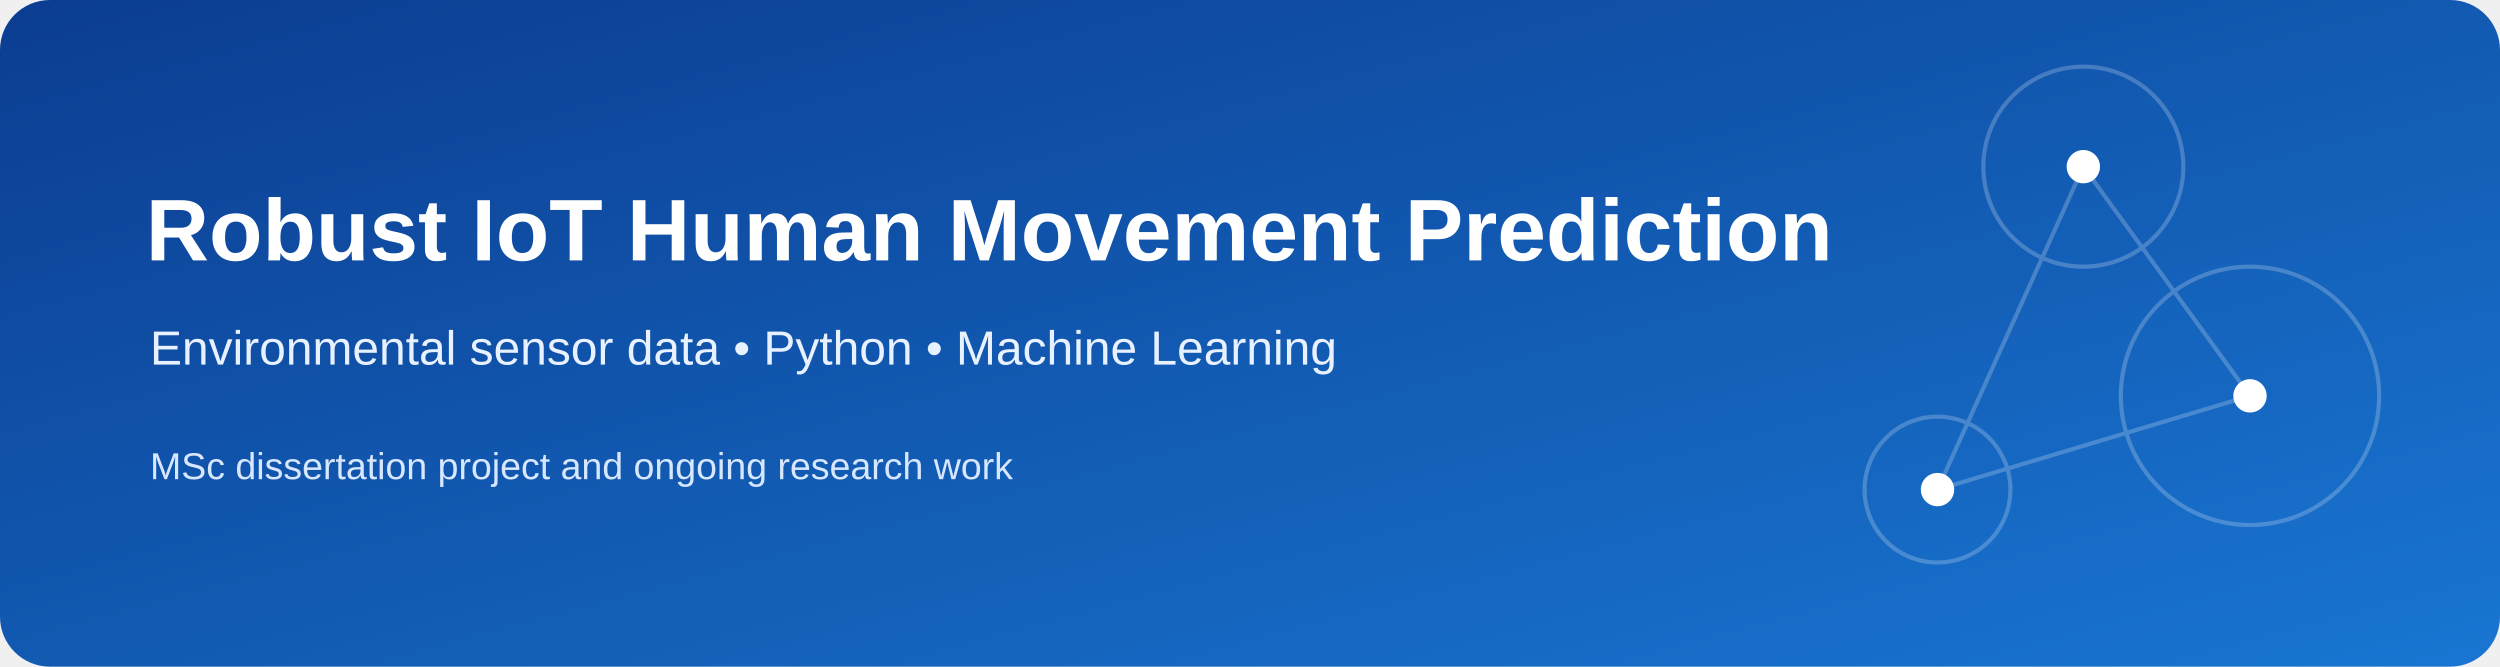
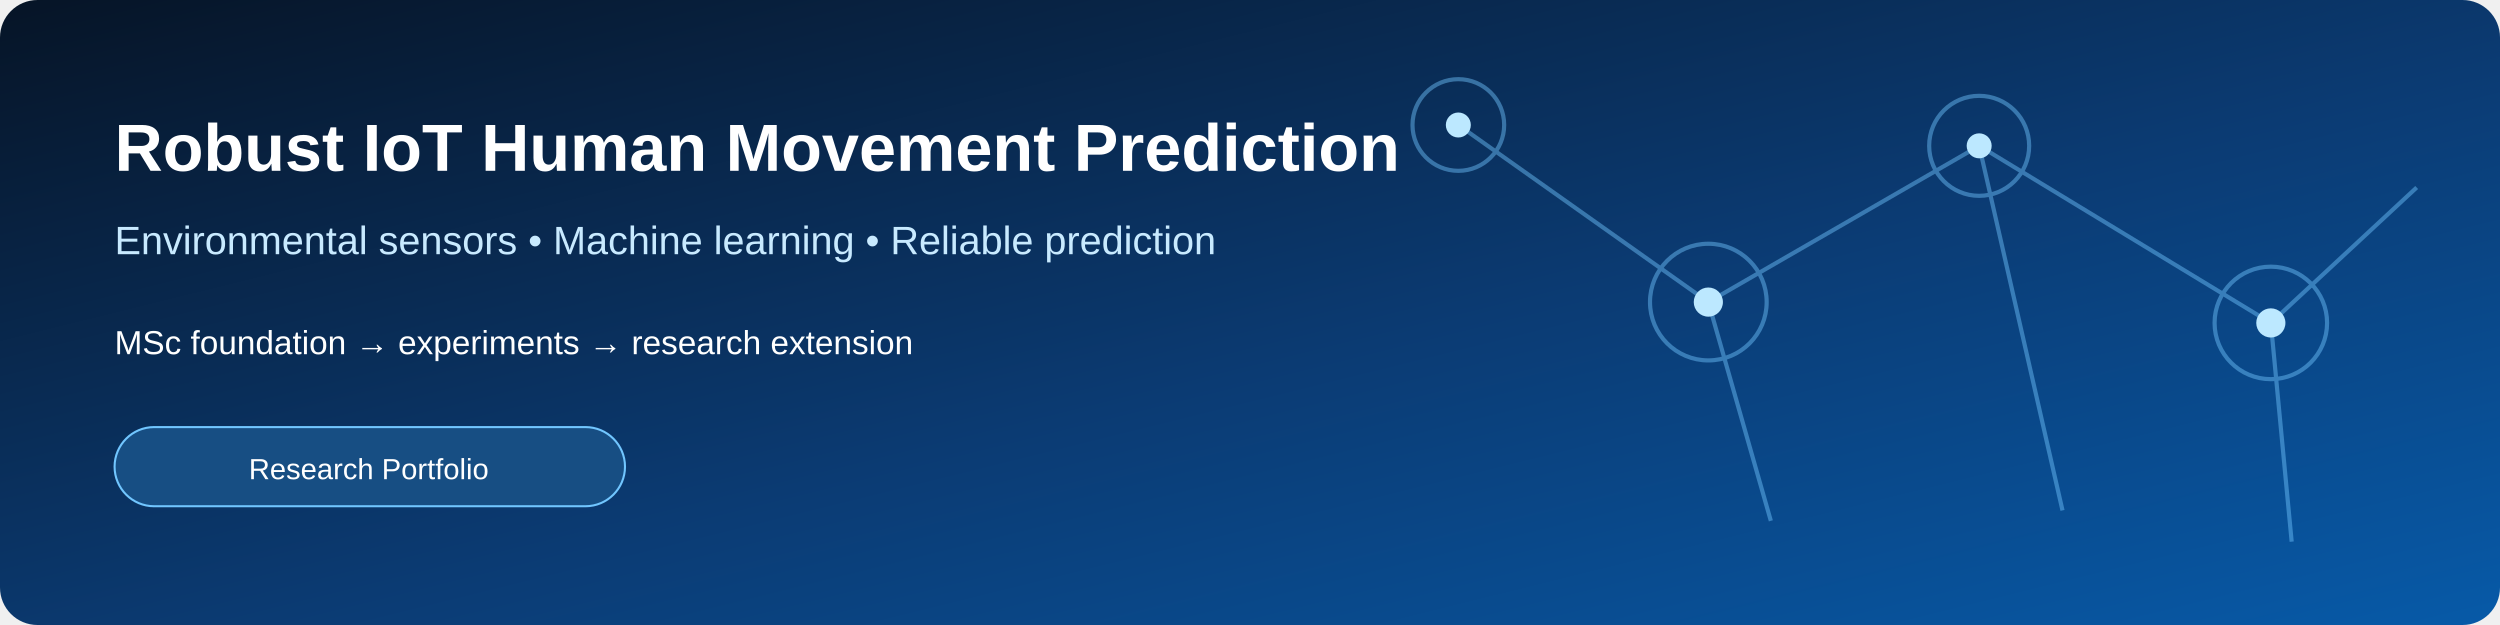
- <svg xmlns="http://www.w3.org/2000/svg" width="1200" height="320" viewBox="0 0 1200 320">
+ <svg xmlns="http://www.w3.org/2000/svg" width="1200" height="300" viewBox="0 0 1200 300">
  <defs>
-     <linearGradient id="bg" x1="0" y1="0" x2="1" y2="1">
-       <stop offset="0" stop-color="#0b3d91" />
-       <stop offset="1" stop-color="#1976d2" />
+     <linearGradient id="b" x1="0" y1="0" x2="1" y2="1">
+       <stop stop-color="#061426" />
+       <stop offset=".55" stop-color="#0b3b73" />
+       <stop offset="1" stop-color="#075aa8" />
    </linearGradient>
  </defs>
-   <rect width="1200" height="320" rx="24" fill="url(#bg)" />
-   <g opacity="0.22" fill="none" stroke="#ffffff" stroke-width="2">
-     <circle cx="1000" cy="80" r="48" />
-     <circle cx="1080" cy="190" r="62" />
-     <circle cx="930" cy="235" r="35" />
-     <path d="M1000 80L1080 190L930 235L1000 80M1000 80L930 235" />
+   <rect width="1200" height="300" rx="18" fill="url(#b)" />
+   <g fill="none" stroke="#71c6ff" opacity=".45" stroke-width="2">
+     <path d="M700 60L820 145L950 70L1090 155L1160 90M820 145L850 250M950 70L990 245M1090 155L1100 260" />
+     <circle cx="700" cy="60" r="22" />
+     <circle cx="820" cy="145" r="28" />
+     <circle cx="950" cy="70" r="24" />
+     <circle cx="1090" cy="155" r="27" />
  </g>
-   <g fill="#ffffff">
-     <circle cx="1000" cy="80" r="8" />
-     <circle cx="1080" cy="190" r="8" />
-     <circle cx="930" cy="235" r="8" />
+   <g fill="#bce8ff">
+     <circle cx="700" cy="60" r="6" />
+     <circle cx="820" cy="145" r="7" />
+     <circle cx="950" cy="70" r="6" />
+     <circle cx="1090" cy="155" r="7" />
  </g>
-   <text x="70" y="125" font-family="Arial, Helvetica, sans-serif" font-size="42" font-weight="700" fill="#ffffff">Robust IoT Human Movement Prediction</text>
-   <text x="72" y="175" font-family="Arial, Helvetica, sans-serif" font-size="23" fill="#e8f1ff">Environmental sensor data • Python • Machine Learning</text>
-   <text x="72" y="230" font-family="Arial, Helvetica, sans-serif" font-size="18" fill="#d6e7ff">MSc dissertation project and ongoing research work</text>
+   <text x="55" y="82" fill="white" font-family="Arial,sans-serif" font-size="32" font-weight="700">Robust IoT Human Movement Prediction</text>
+   <text x="55" y="122" fill="#c8eaff" font-family="Arial,sans-serif" font-size="19">Environmental sensors • Machine learning • Reliable prediction</text>
+   <text x="55" y="170" fill="white" font-family="Arial,sans-serif" font-size="16">MSc foundation → experiments → research extension</text>
+   <rect x="55" y="205" width="245" height="38" rx="19" fill="#174e83" stroke="#71c6ff" />
+   <text x="177" y="230" text-anchor="middle" fill="white" font-family="Arial,sans-serif" font-size="14">Research Portfolio</text>
</svg>
